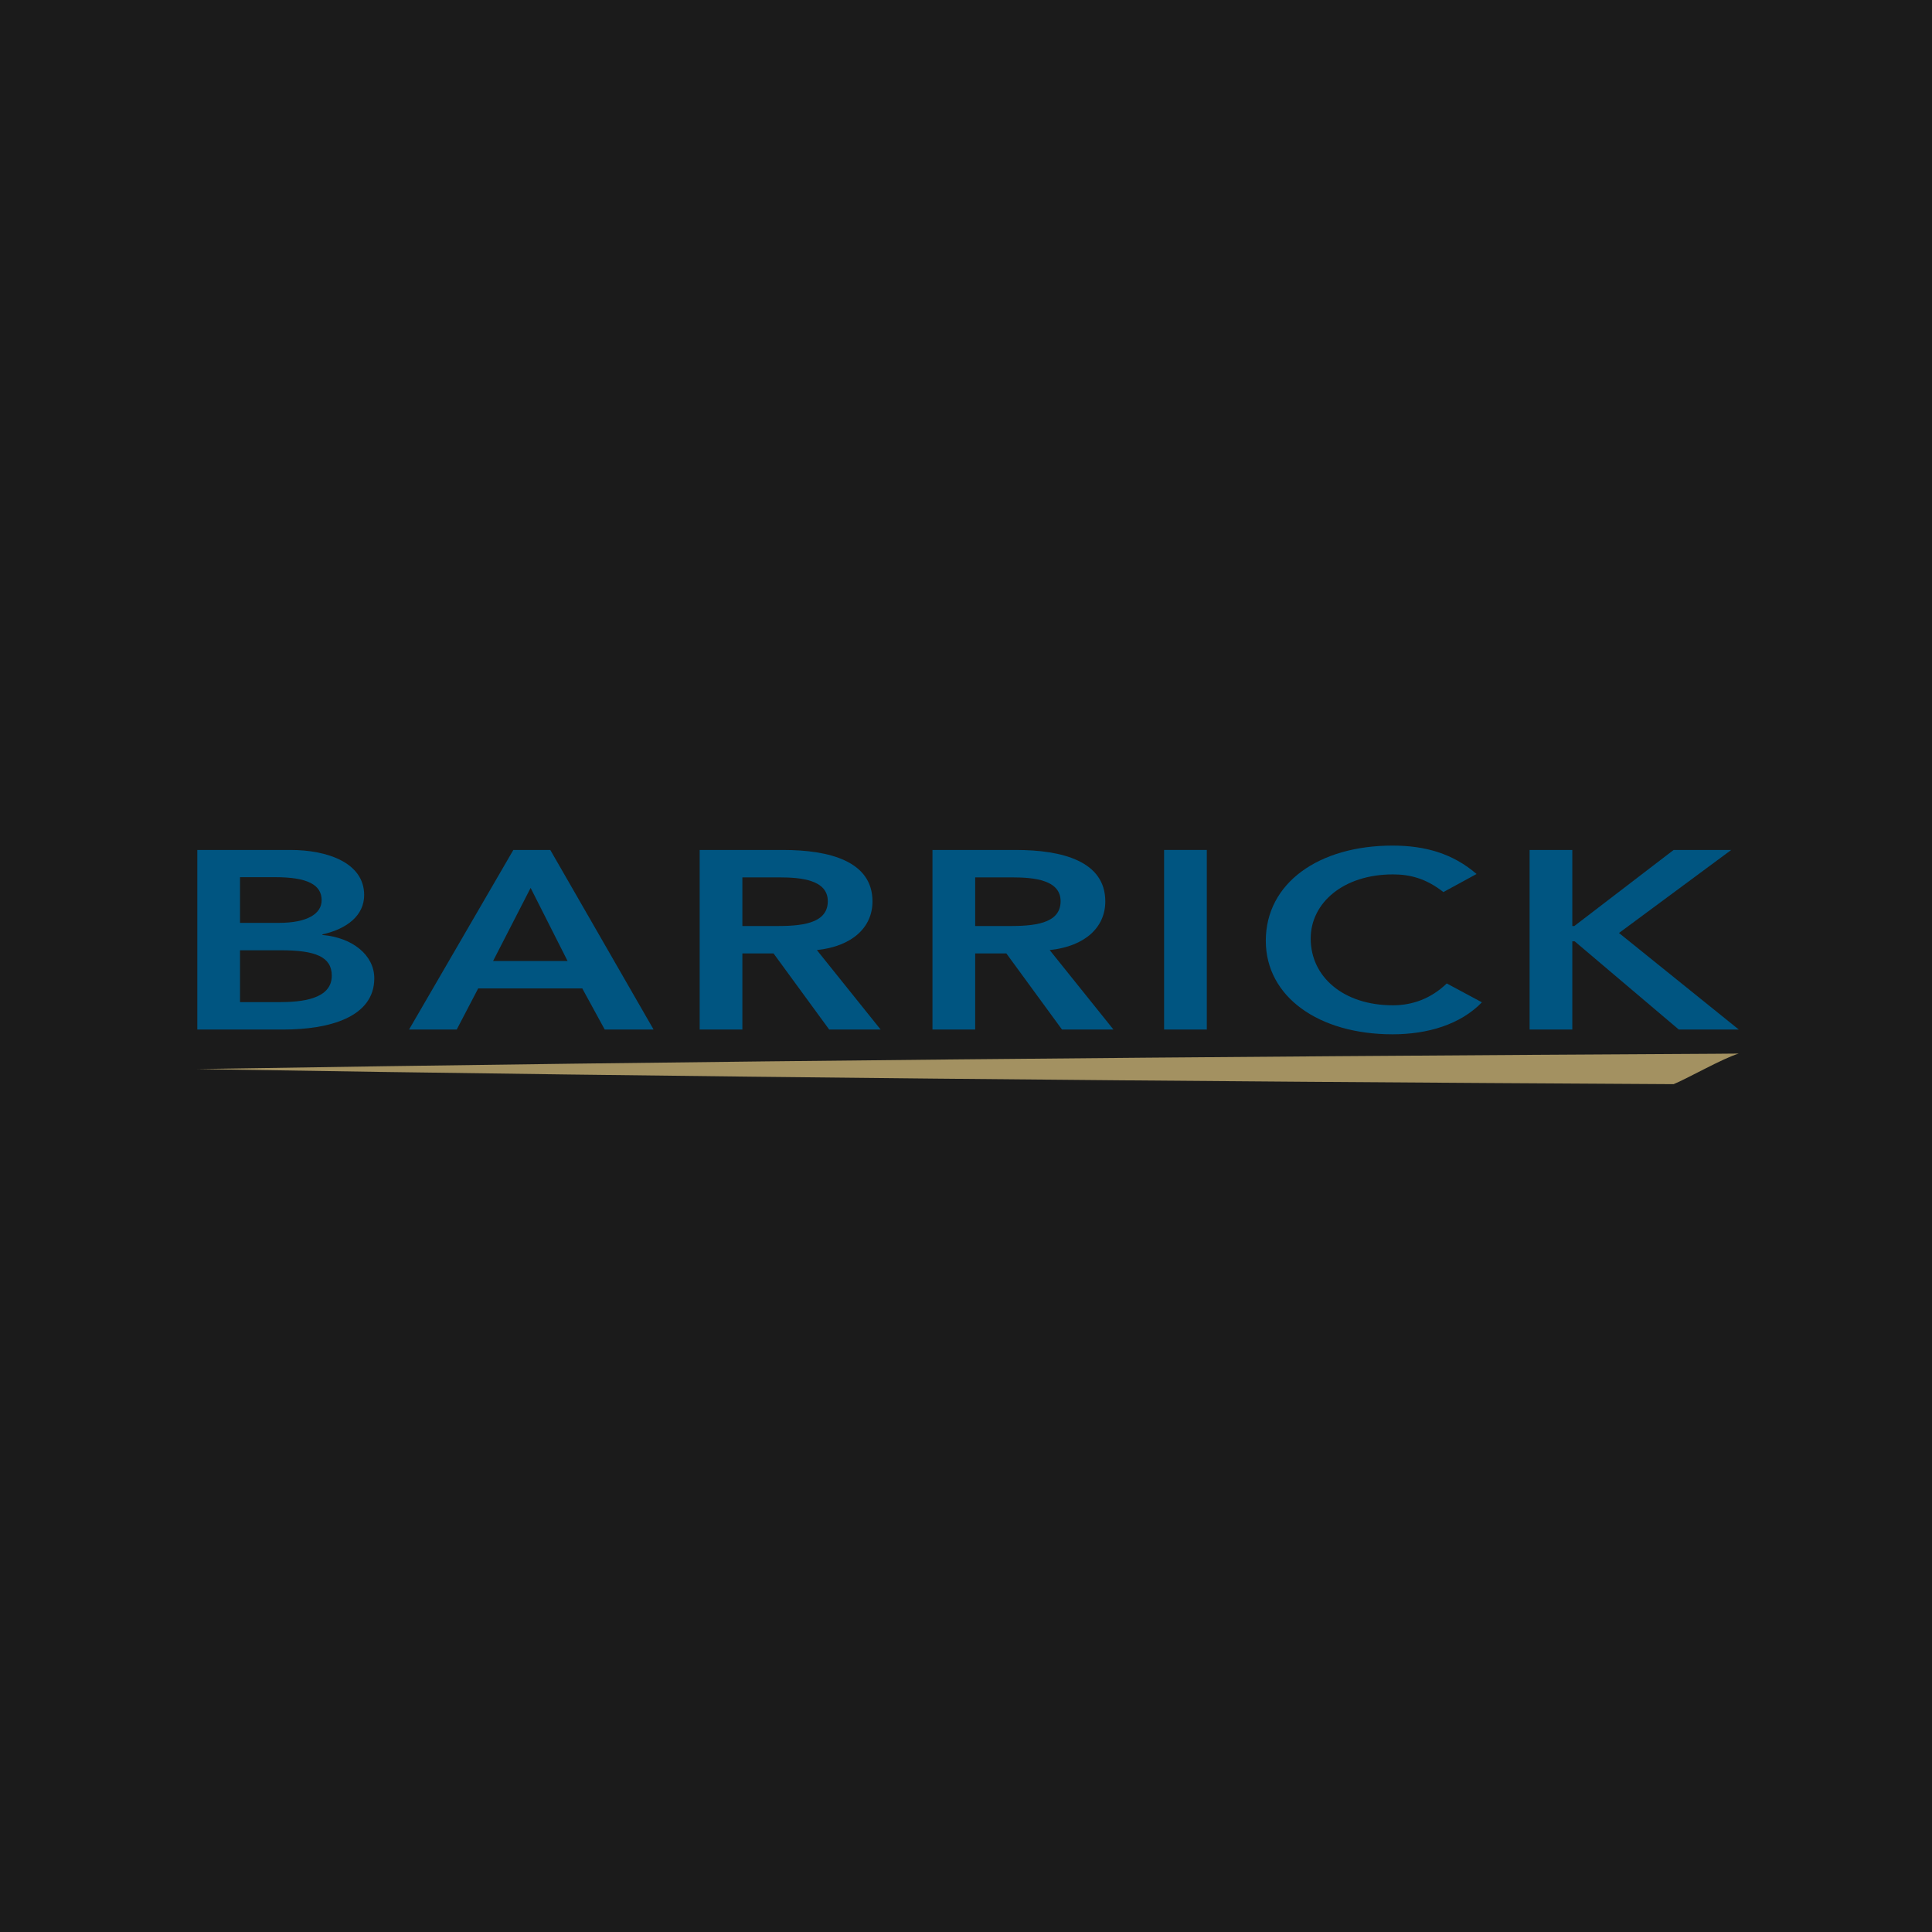
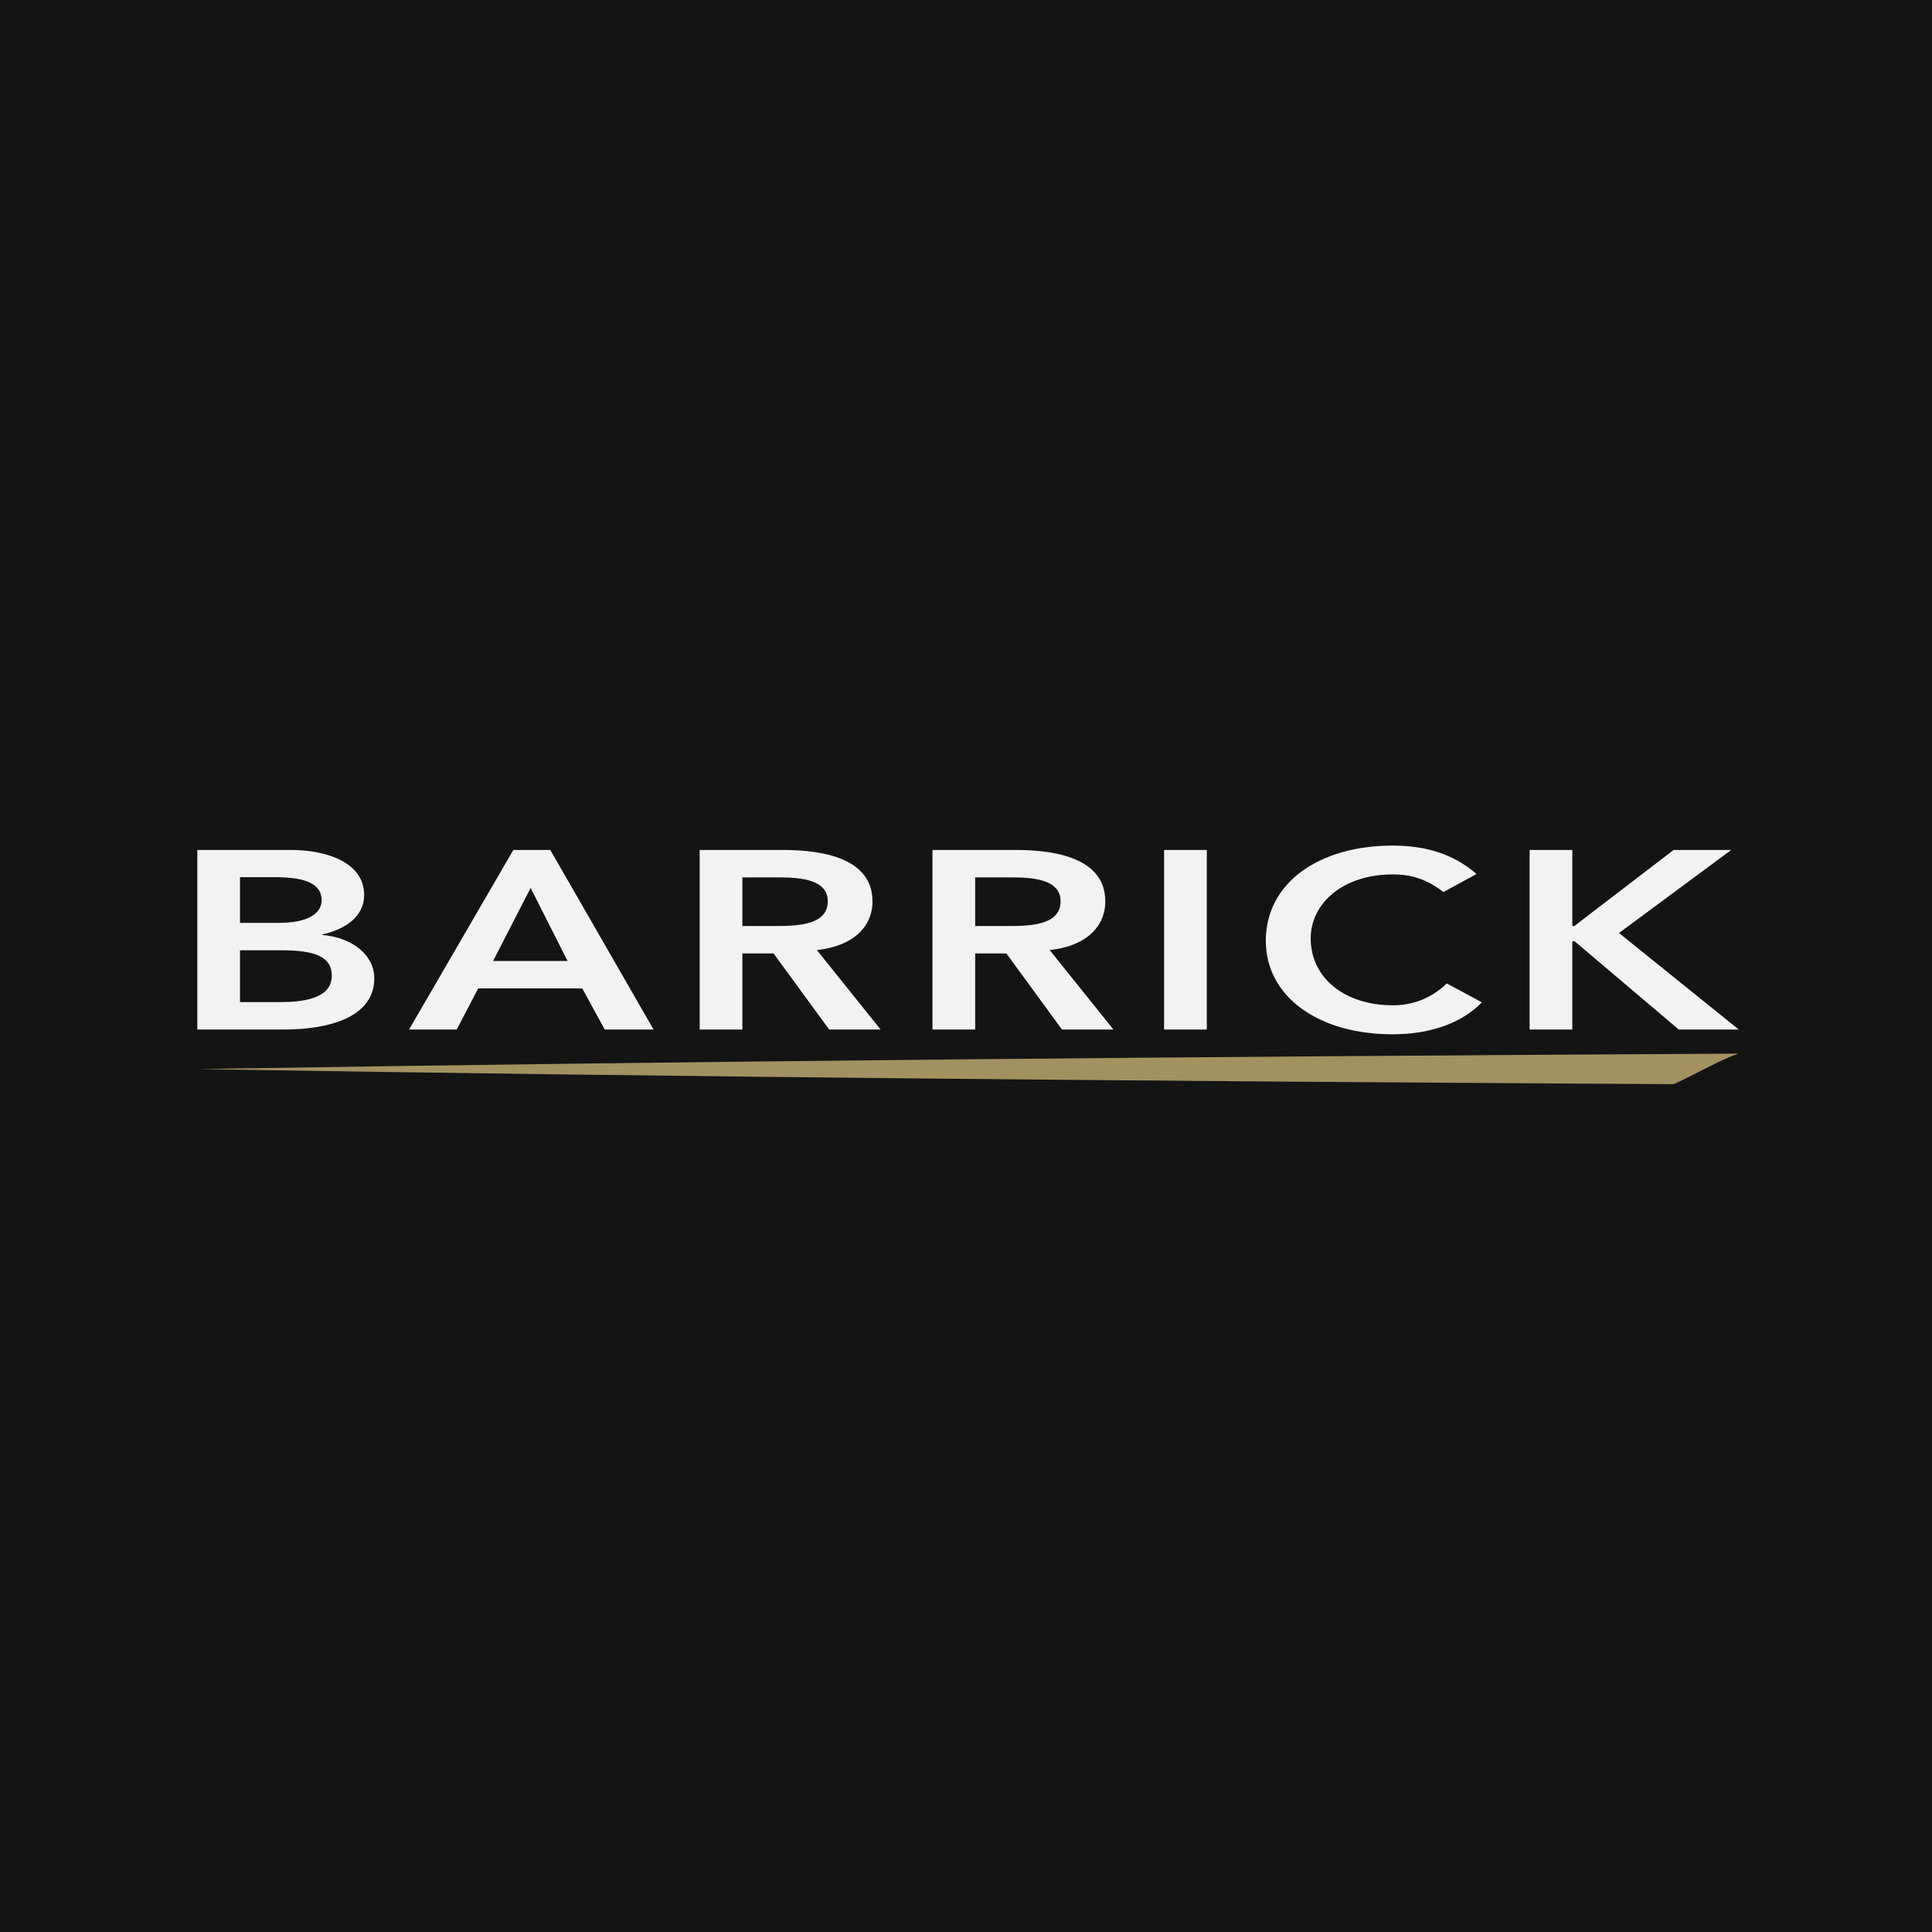
<svg xmlns="http://www.w3.org/2000/svg" viewBox="0 0 192 192" width="192" height="192">
-   <rect width="192" height="192" fill="#1B1B1B" />
+   <rect width="192" height="192" fill="#141414" />
  <svg version="1.1" id="Layer_1" x="13.093" y="79.161" viewBox="0 0 841.9 168.8" xml:space="preserve" enable-background="new 0 0 841.9 168.8" width="166.199" height="33.435">
    <g>
      <path d="M776.2,144.5c6.9-2.8,24.9-13.1,32.8-15.4c-7.9,0-4,0.1-11.9,0.1c-254.8,1.4-509.5,3.6-764.2,7.7   C280.7,141,528.4,143.1,776.2,144.5" fill="#A39161" />
      <g>
-         <path d="M33,26.6H80c18.2,0,37,6.3,37,22.7c0,10.2-8.5,17-21,19.8v0.3c15.2,1.3,26.1,10.2,26.1,21.8    c0,19.7-22.9,25.8-45.7,25.8H33V26.6z M54.5,63.3h19.6c14.3,0,21.5-4.6,21.5-11.4c0-7.8-7.2-11.6-23.4-11.6H54.5V63.3z     M54.5,103.2h19.8c11.1,0,26.4-1.4,26.4-13.3c0-9.5-8.2-12.8-25.6-12.8H54.5V103.2z" fill="#005581" />
-         <path d="M192.1,26.6h18.6l52,90.4h-24.6l-11.3-20.7h-52.4L163.6,117h-24L192.1,26.6z M219.4,82.5l-18.6-36.8    l-18.9,36.8H219.4z" fill="#005581" />
-         <path d="M285.9,26.6h42c23.2,0,45,5.6,45,25.9c0,13-10.1,22.6-28,24.5l32.1,40h-25.9l-28-38.3h-15.7V117h-21.5V26.6z     M324.1,64.9c12.1,0,26.3-0.8,26.3-12.5c0-10.7-13.3-12-24.4-12h-18.6v24.5H324.1z" fill="#005581" />
-         <path d="M403.1,26.6h42c23.2,0,45,5.6,45,25.9c0,13-10.1,22.6-28,24.5l32.1,40h-25.9l-28-38.3h-15.7V117h-21.5V26.6z     M441.3,64.9c12.1,0,26.3-0.8,26.3-12.5c0-10.7-13.3-12-24.4-12h-18.6v24.5H441.3z" fill="#005581" />
-         <path d="M519.7,26.6h21.5V117h-21.5V26.6z" fill="#005581" />
-         <path d="M660.3,47.8c-8.9-7-17.1-8.9-25.4-8.9c-24.9,0-41.4,14.3-41.4,32.3c0,19.3,16.5,33.6,41.4,33.6    c9.7,0,19.1-3.3,27.1-11l17.7,9.5c-10.9,11.2-27.3,16.1-45,16.1c-37.2,0-63.8-18.9-63.8-47.1c0-29,26.6-47.9,63.8-47.9    c16.4,0,30.4,4,42.3,14.3L660.3,47.8z" fill="#005581" />
-         <path d="M703.7,26.6h21.5v38.3h1l50-38.3h29l-56.5,41.8L809,117h-30.2l-52.4-44.4h-1.2V117h-21.5V26.6z" fill="#005581" />
+         <path d="M33,26.6H80c18.2,0,37,6.3,37,22.7c0,10.2-8.5,17-21,19.8v0.3c15.2,1.3,26.1,10.2,26.1,21.8    c0,19.7-22.9,25.8-45.7,25.8H33V26.6z M54.5,63.3h19.6c14.3,0,21.5-4.6,21.5-11.4c0-7.8-7.2-11.6-23.4-11.6H54.5V63.3z     M54.5,103.2h19.8c11.1,0,26.4-1.4,26.4-13.3c0-9.5-8.2-12.8-25.6-12.8H54.5V103.2z" fill="#F2F2F2" />
+         <path d="M192.1,26.6h18.6l52,90.4h-24.6l-11.3-20.7h-52.4L163.6,117h-24L192.1,26.6z M219.4,82.5l-18.6-36.8    l-18.9,36.8H219.4z" fill="#F2F2F2" />
+         <path d="M285.9,26.6h42c23.2,0,45,5.6,45,25.9c0,13-10.1,22.6-28,24.5l32.1,40h-25.9l-28-38.3h-15.7V117h-21.5V26.6z     M324.1,64.9c12.1,0,26.3-0.8,26.3-12.5c0-10.7-13.3-12-24.4-12h-18.6v24.5H324.1z" fill="#F2F2F2" />
+         <path d="M403.1,26.6h42c23.2,0,45,5.6,45,25.9c0,13-10.1,22.6-28,24.5l32.1,40h-25.9l-28-38.3h-15.7V117h-21.5V26.6z     M441.3,64.9c12.1,0,26.3-0.8,26.3-12.5c0-10.7-13.3-12-24.4-12h-18.6v24.5H441.3z" fill="#F2F2F2" />
+         <path d="M519.7,26.6h21.5V117h-21.5V26.6z" fill="#F2F2F2" />
+         <path d="M660.3,47.8c-8.9-7-17.1-8.9-25.4-8.9c-24.9,0-41.4,14.3-41.4,32.3c0,19.3,16.5,33.6,41.4,33.6    c9.7,0,19.1-3.3,27.1-11l17.7,9.5c-10.9,11.2-27.3,16.1-45,16.1c-37.2,0-63.8-18.9-63.8-47.1c0-29,26.6-47.9,63.8-47.9    c16.4,0,30.4,4,42.3,14.3L660.3,47.8z" fill="#F2F2F2" />
+         <path d="M703.7,26.6h21.5v38.3h1l50-38.3h29l-56.5,41.8L809,117h-30.2l-52.4-44.4h-1.2V117h-21.5V26.6z" fill="#F2F2F2" />
      </g>
    </g>
  </svg>
</svg>
